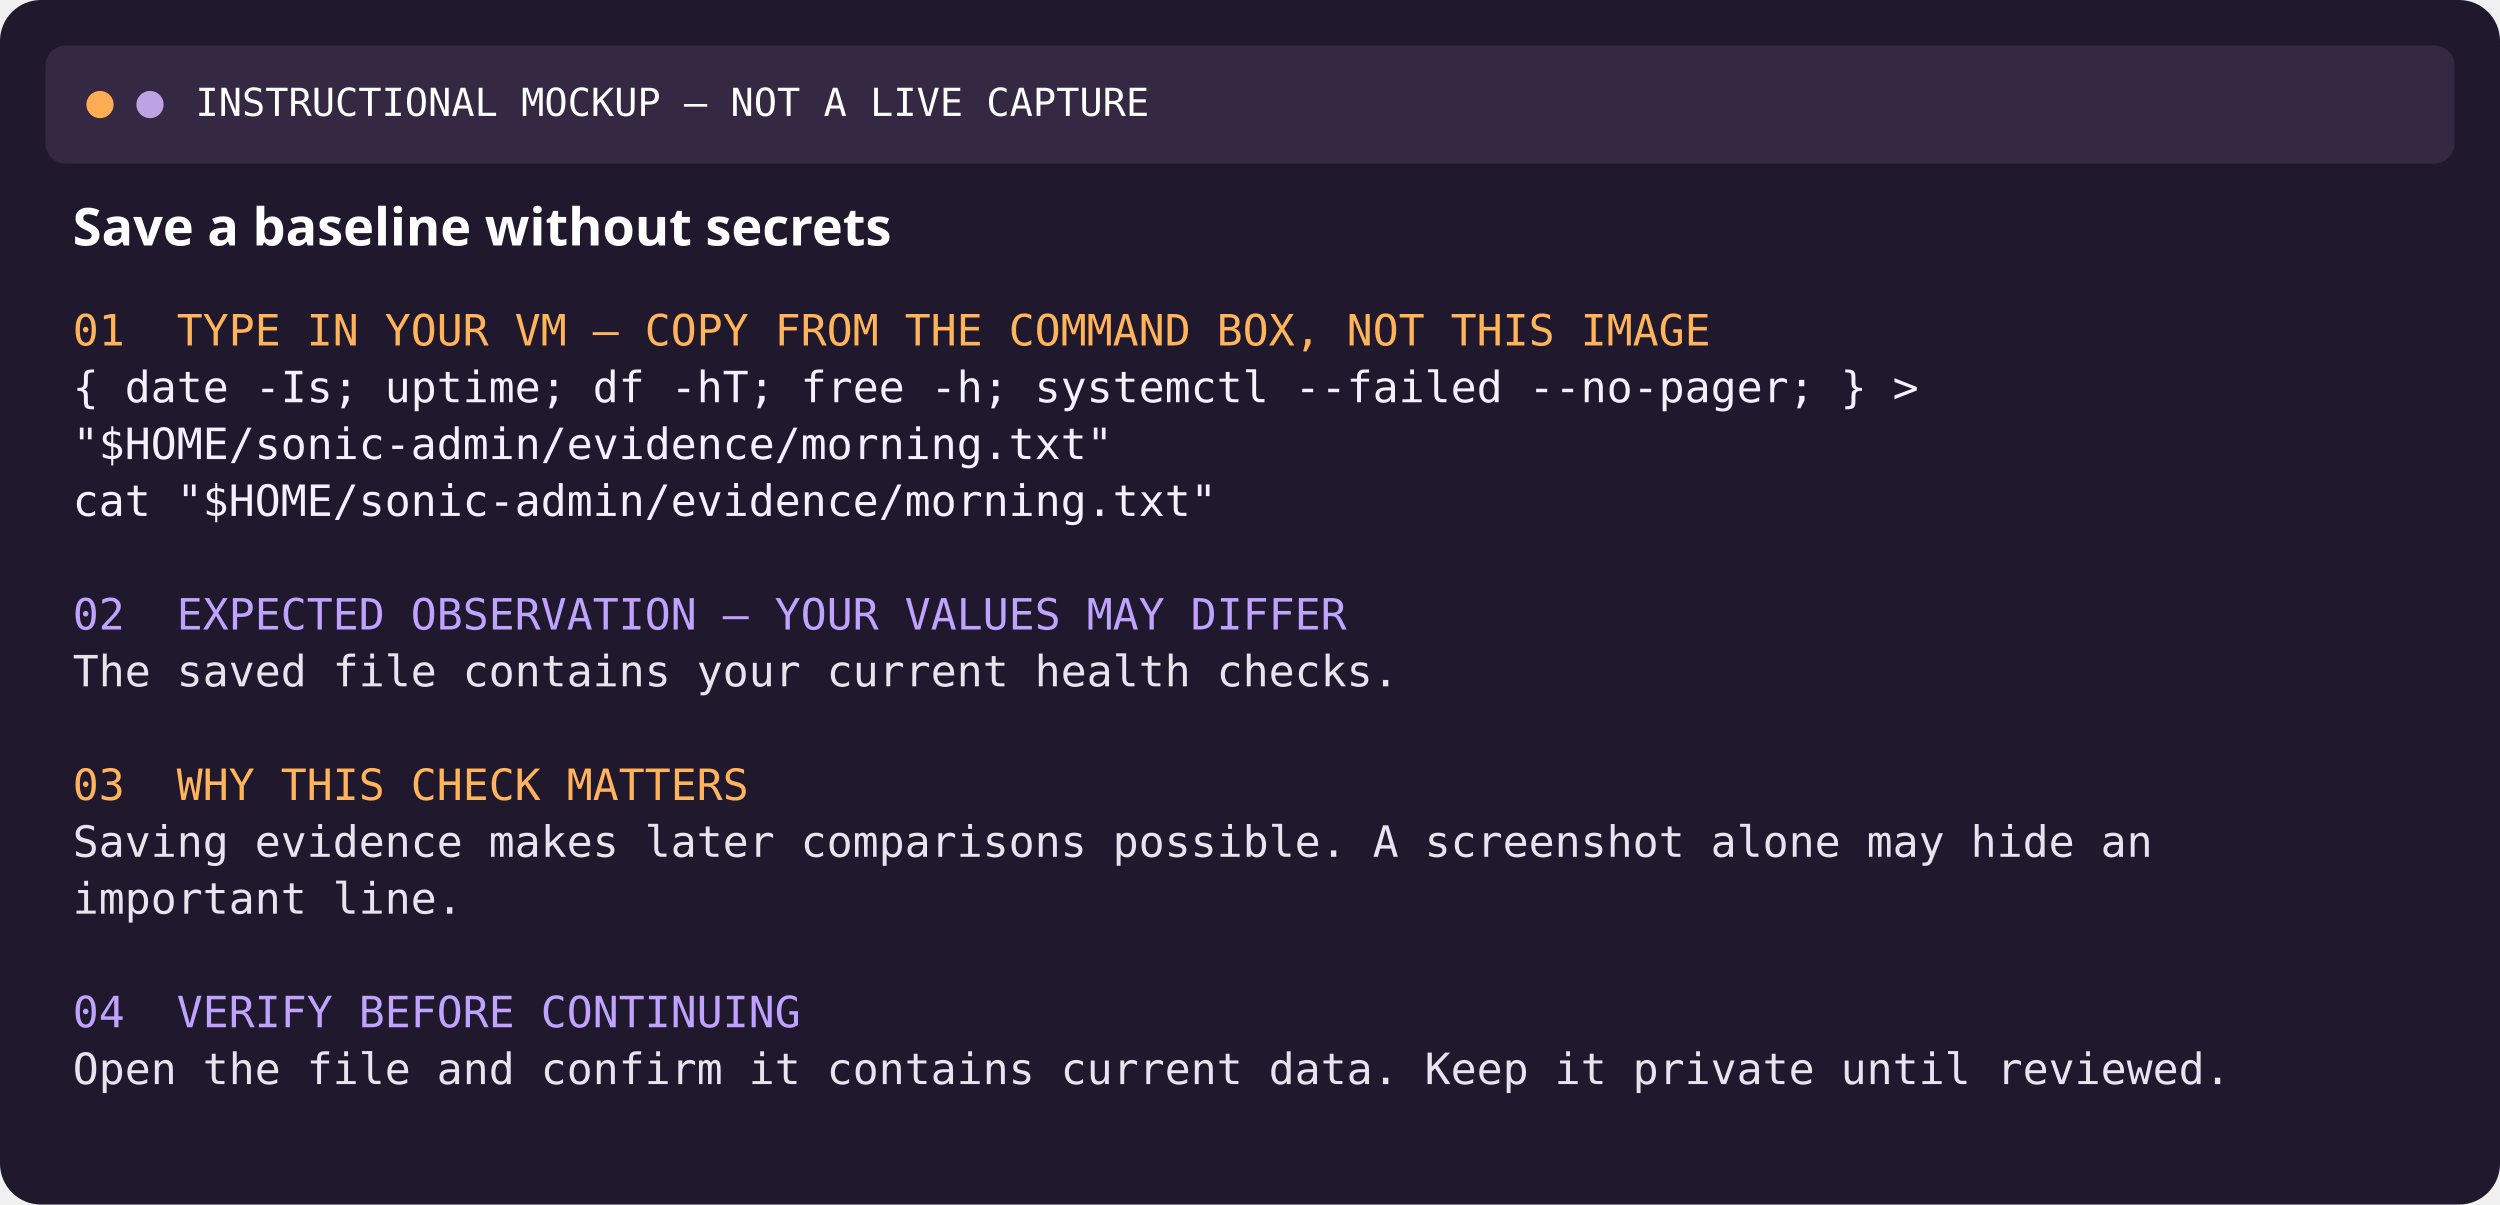
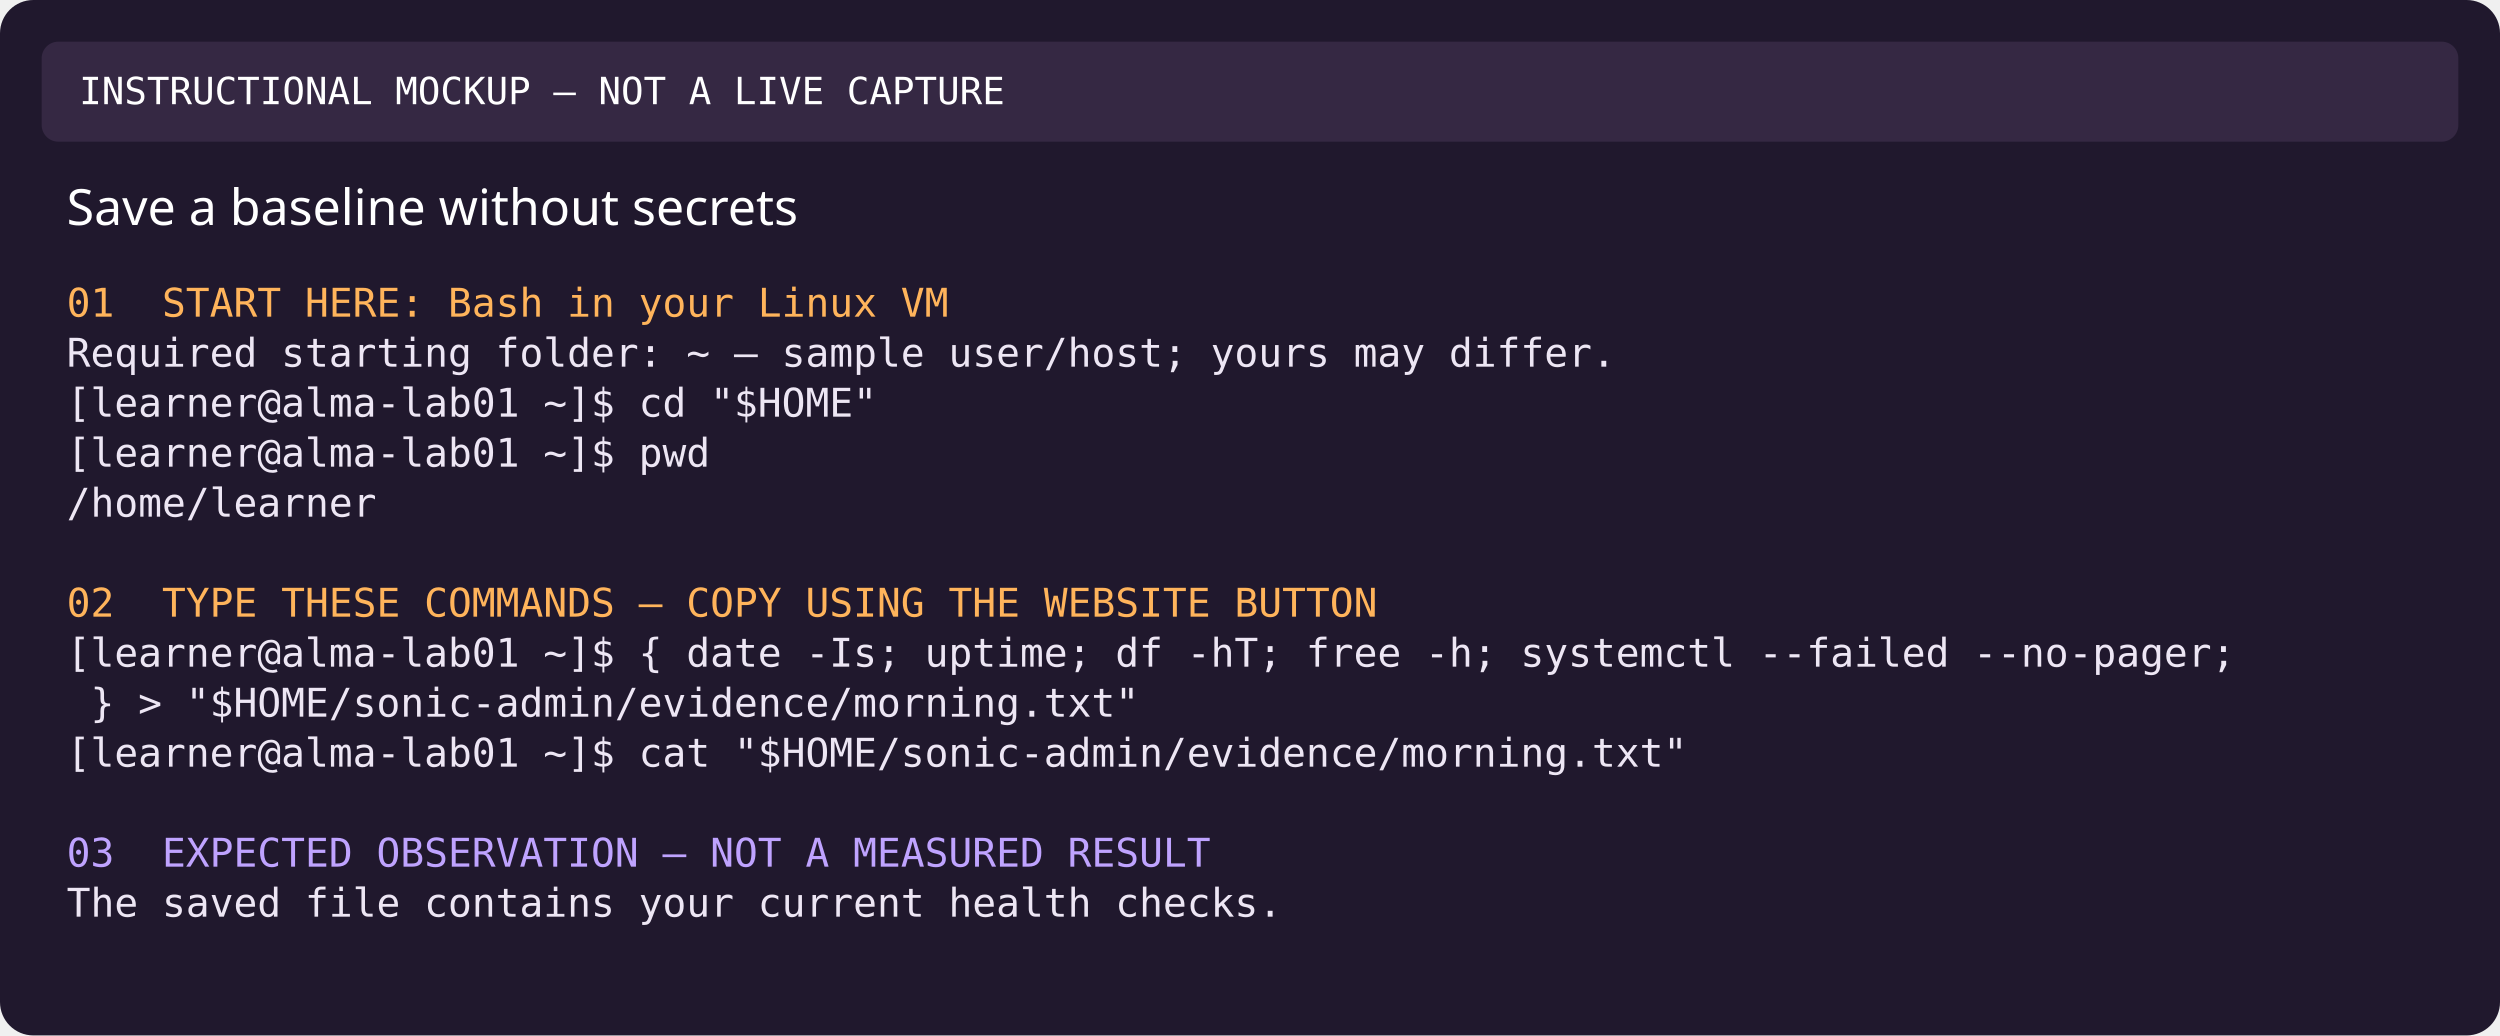
- <svg xmlns="http://www.w3.org/2000/svg" width="1100" height="530" viewBox="0 0 1100 530" role="img" aria-labelledby="title desc">
-   <rect width="1100" height="530" rx="18" fill="#20182d" />
-   <rect x="20" y="20" width="1060" height="52" rx="9" fill="#352843" />
-   <circle cx="44" cy="46" r="6" fill="#ffad55" />
-   <circle cx="66" cy="46" r="6" fill="#bda3e4" />
-   <text x="86" y="51" fill="#ffffff" font-family="monospace" font-size="17">INSTRUCTIONAL MOCKUP — NOT A LIVE CAPTURE</text>
-   <text x="32" y="108" fill="#ffffff" font-family="sans-serif" font-weight="700" font-size="23">Save a baseline without secrets</text>
-   <text x="32" y="152" fill="#ffb45b" font-family="monospace" font-size="19" xml:space="preserve">01  TYPE IN YOUR VM — COPY FROM THE COMMAND BOX, NOT THIS IMAGE</text>
-   <text x="32" y="177" fill="#f5f0ff" font-family="monospace" font-size="19" xml:space="preserve">{ date -Is; uptime; df -hT; free -h; systemctl --failed --no-pager; } &gt; </text>
-   <text x="32" y="202" fill="#f5f0ff" font-family="monospace" font-size="19" xml:space="preserve">"$HOME/sonic-admin/evidence/morning.txt"</text>
-   <text x="32" y="227" fill="#f5f0ff" font-family="monospace" font-size="19" xml:space="preserve">cat "$HOME/sonic-admin/evidence/morning.txt"</text>
-   <text x="32" y="252" fill="#fff" font-family="monospace" font-size="19" xml:space="preserve" />
-   <text x="32" y="277" fill="#bfa3ff" font-family="monospace" font-size="19" xml:space="preserve">02  EXPECTED OBSERVATION — YOUR VALUES MAY DIFFER</text>
-   <text x="32" y="302" fill="#e8e3ee" font-family="monospace" font-size="19" xml:space="preserve">The saved file contains your current health checks.</text>
-   <text x="32" y="327" fill="#fff" font-family="monospace" font-size="19" xml:space="preserve" />
-   <text x="32" y="352" fill="#ffb45b" font-family="monospace" font-size="19" xml:space="preserve">03  WHY THIS CHECK MATTERS</text>
-   <text x="32" y="377" fill="#e8e3ee" font-family="monospace" font-size="19" xml:space="preserve">Saving evidence makes later comparisons possible. A screenshot alone may hide an </text>
-   <text x="32" y="402" fill="#e8e3ee" font-family="monospace" font-size="19" xml:space="preserve">important line.</text>
-   <text x="32" y="427" fill="#fff" font-family="monospace" font-size="19" xml:space="preserve" />
-   <text x="32" y="452" fill="#bfa3ff" font-family="monospace" font-size="19" xml:space="preserve">04  VERIFY BEFORE CONTINUING</text>
-   <text x="32" y="477" fill="#e8e3ee" font-family="monospace" font-size="19" xml:space="preserve">Open the file and confirm it contains current data. Keep it private until reviewed.</text>
+ <svg xmlns="http://www.w3.org/2000/svg" width="1200" height="497" viewBox="0 0 1200 497" role="img" aria-labelledby="title desc">
+   <rect width="1200" height="497" rx="16" fill="#20182d" />
+   <rect x="20" y="20" width="1160" height="48" rx="8" fill="#352843" />
+   <text x="38" y="50" fill="#fff" font-family="monospace" font-size="18">INSTRUCTIONAL MOCKUP — NOT A LIVE CAPTURE</text>
+   <text x="32" y="108" fill="#fff" font-family="sans-serif" font-size="24">Save a baseline without secrets</text>
+   <text x="32" y="152" fill="#ffb45b" font-family="monospace" font-size="19" xml:space="preserve">01  START HERE: Bash in your Linux VM</text>
+   <text x="32" y="176" fill="#ede6f4" font-family="monospace" font-size="19" xml:space="preserve">Required starting folder: ~ — sample user/host; yours may differ.</text>
+   <text x="32" y="200" fill="#ede6f4" font-family="monospace" font-size="19" xml:space="preserve">[learner@alma-lab01 ~]$ cd "$HOME"</text>
+   <text x="32" y="224" fill="#ede6f4" font-family="monospace" font-size="19" xml:space="preserve">[learner@alma-lab01 ~]$ pwd</text>
+   <text x="32" y="248" fill="#ede6f4" font-family="monospace" font-size="19" xml:space="preserve">/home/learner</text>
+   <text x="32" y="272" fill="#ede6f4" font-family="monospace" font-size="19" xml:space="preserve" />
+   <text x="32" y="296" fill="#ffb45b" font-family="monospace" font-size="19" xml:space="preserve">02  TYPE THESE COMMANDS — COPY USING THE WEBSITE BUTTON</text>
+   <text x="32" y="320" fill="#ede6f4" font-family="monospace" font-size="19" xml:space="preserve">[learner@alma-lab01 ~]$ { date -Is; uptime; df -hT; free -h; systemctl --failed --no-pager;</text>
+   <text x="32" y="344" fill="#ede6f4" font-family="monospace" font-size="19" xml:space="preserve"> } &gt; "$HOME/sonic-admin/evidence/morning.txt"</text>
+   <text x="32" y="368" fill="#ede6f4" font-family="monospace" font-size="19" xml:space="preserve">[learner@alma-lab01 ~]$ cat "$HOME/sonic-admin/evidence/morning.txt"</text>
+   <text x="32" y="392" fill="#ede6f4" font-family="monospace" font-size="19" xml:space="preserve" />
+   <text x="32" y="416" fill="#bfa3ff" font-family="monospace" font-size="19" xml:space="preserve">03  EXPECTED OBSERVATION — NOT A MEASURED RESULT</text>
+   <text x="32" y="440" fill="#ede6f4" font-family="monospace" font-size="19" xml:space="preserve">The saved file contains your current health checks.</text>
</svg>
